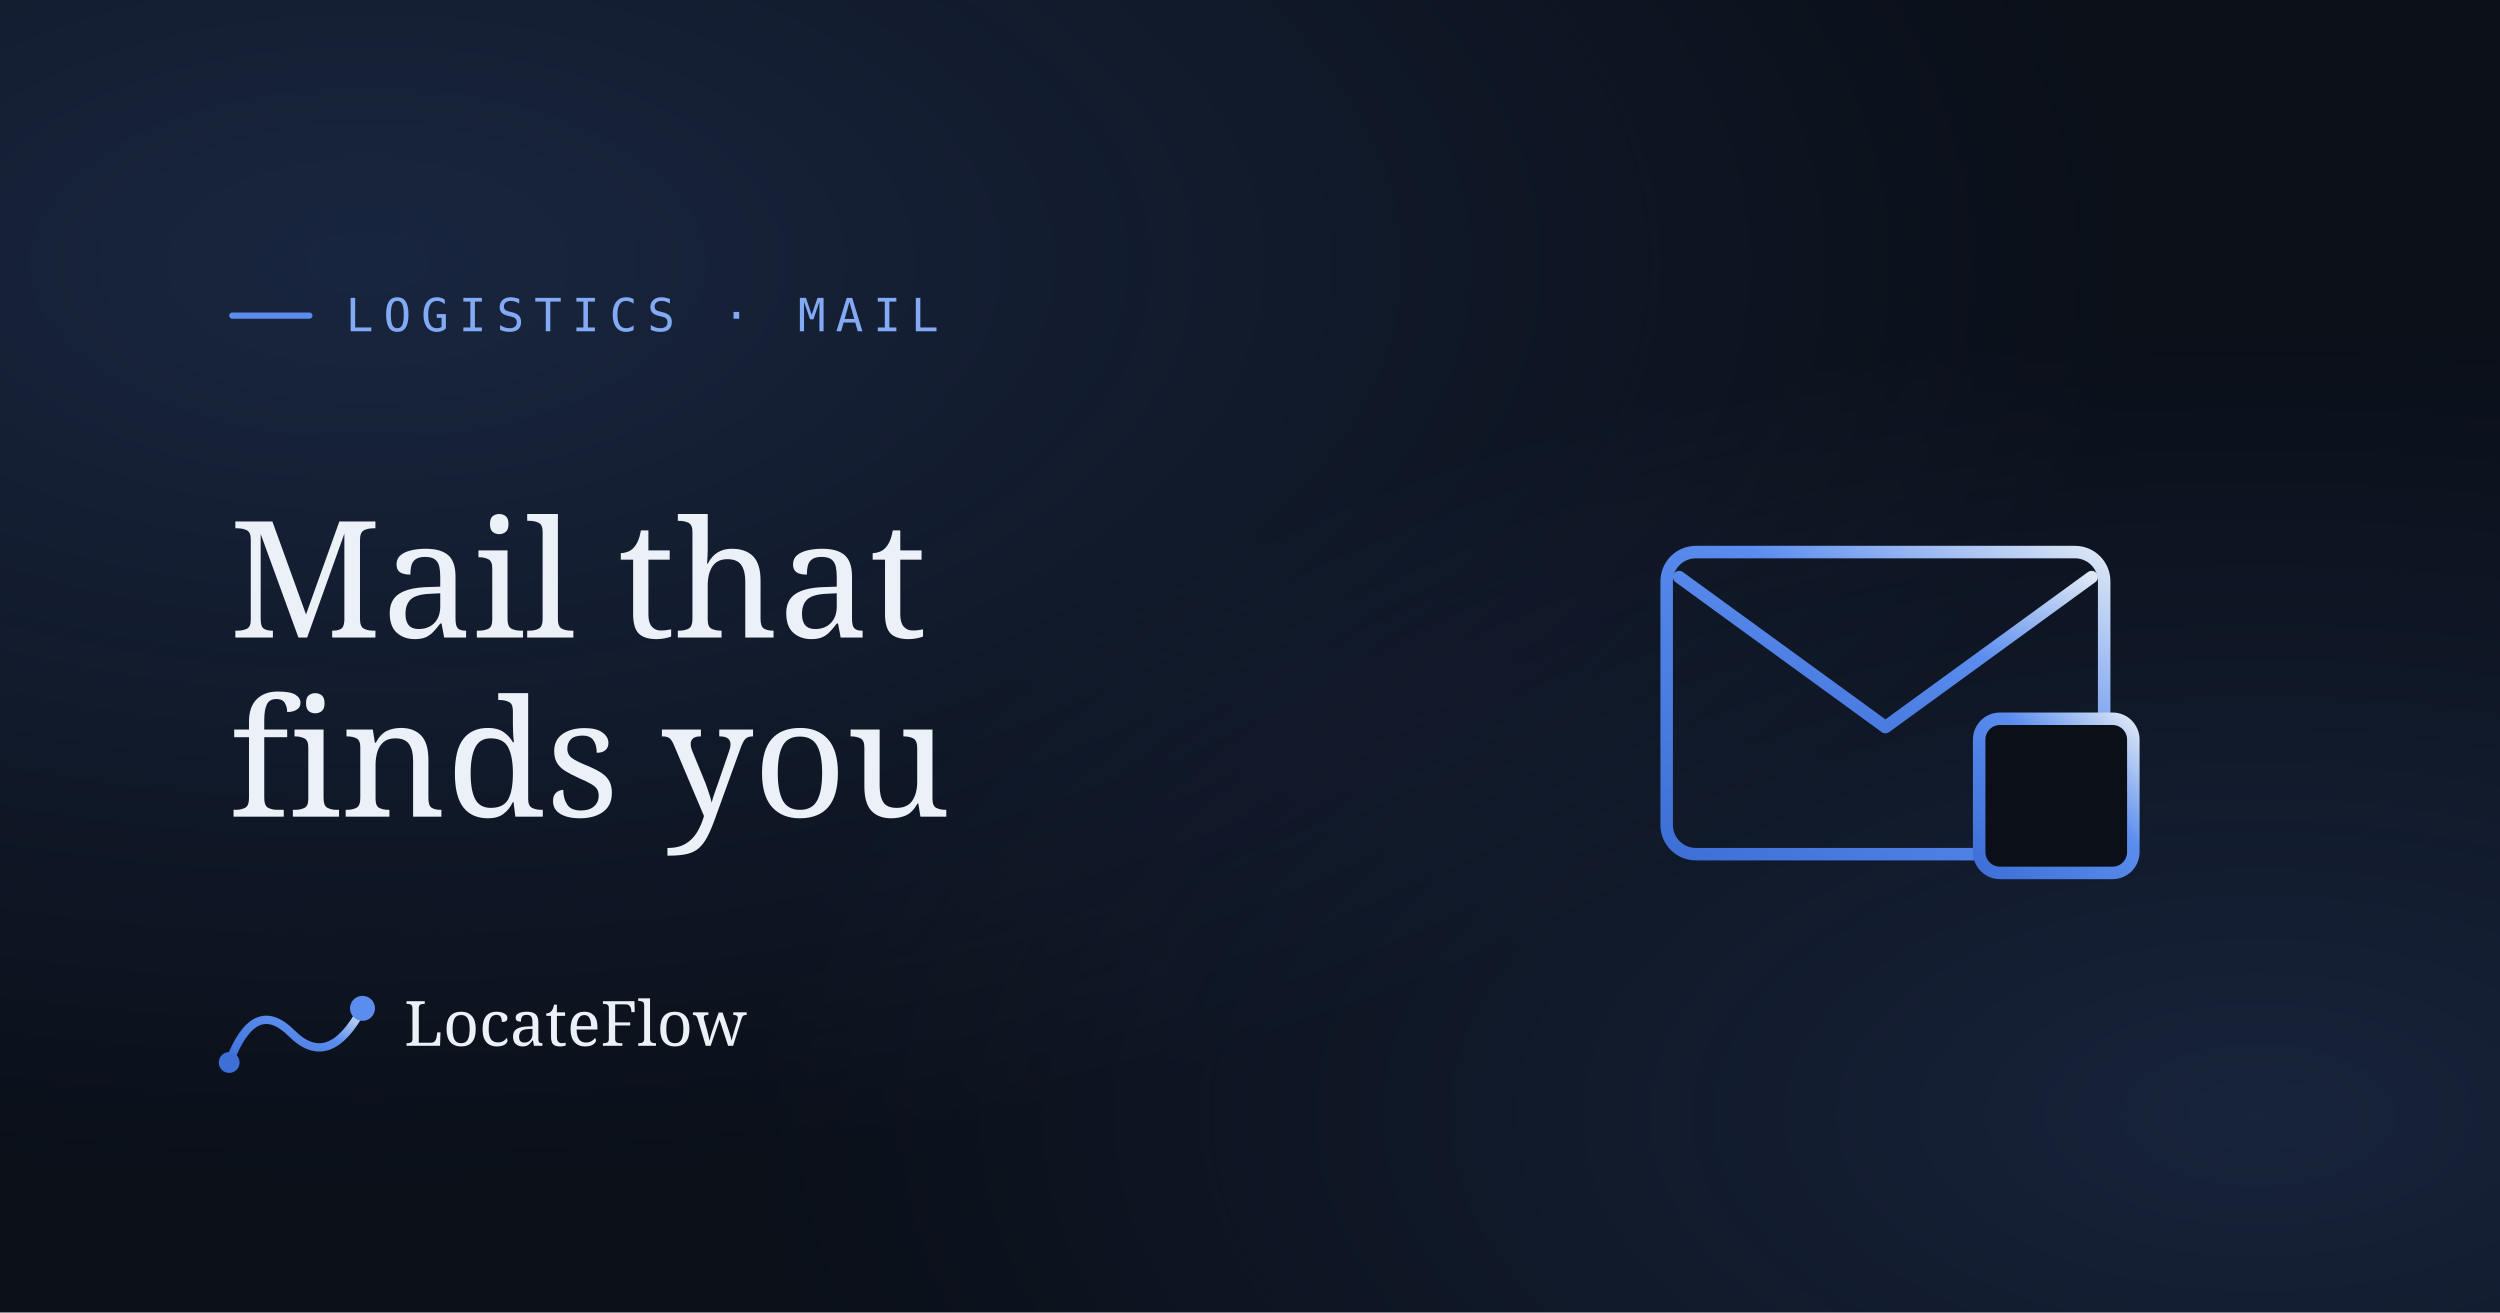
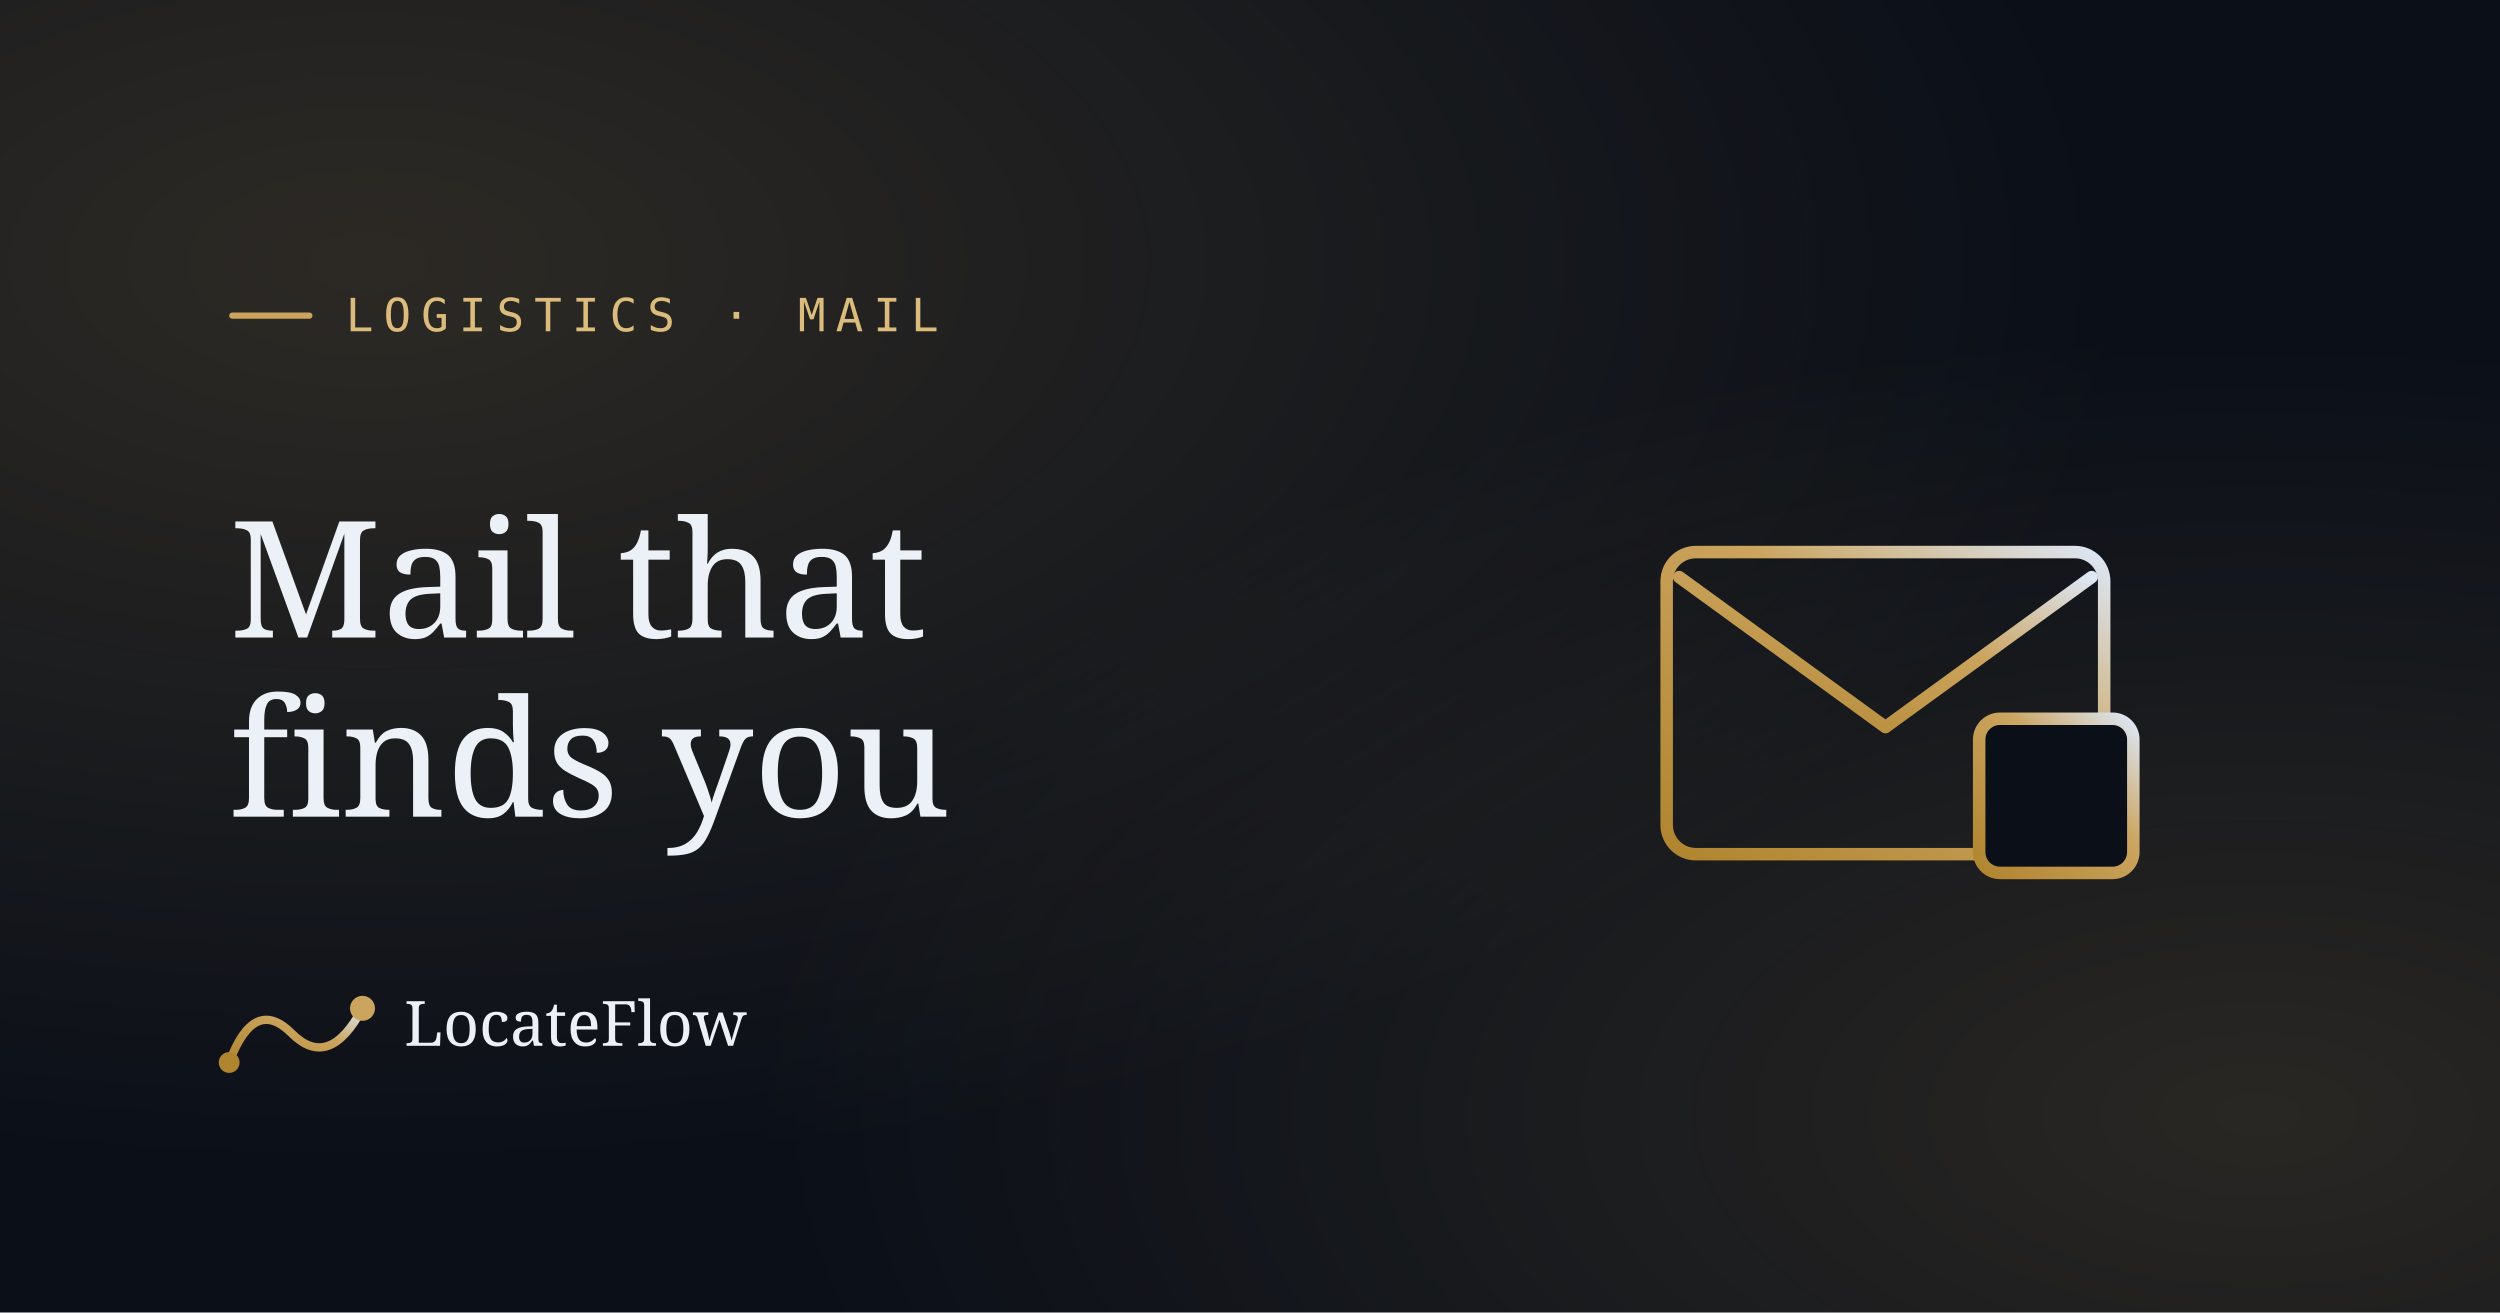
<svg xmlns="http://www.w3.org/2000/svg" viewBox="0 0 1200 630" fill="none" role="img" aria-label="Mail and packages at a new home">
  <defs>
    <linearGradient id="flow" x1="0" y1="1" x2="1" y2="0">
-       <stop offset="0%" stop-color="#3D6FD6" />
-       <stop offset="60%" stop-color="#5B8DEF" />
+       <stop offset="0%" stop-color="#B0852F" />
+       <stop offset="60%" stop-color="#CBA45E" />
      <stop offset="100%" stop-color="#DDE7F5" />
    </linearGradient>
    <radialGradient id="tr" cx="0.15" cy="0.2" r="0.7">
-       <stop offset="0%" stop-color="#5B8DEF" stop-opacity="0.18" />
-       <stop offset="100%" stop-color="#5B8DEF" stop-opacity="0" />
+       <stop offset="0%" stop-color="#CBA45E" stop-opacity="0.18" />
+       <stop offset="100%" stop-color="#CBA45E" stop-opacity="0" />
    </radialGradient>
    <radialGradient id="br" cx="0.9" cy="0.85" r="0.6">
-       <stop offset="0%" stop-color="#5B8DEF" stop-opacity="0.16" />
-       <stop offset="100%" stop-color="#5B8DEF" stop-opacity="0" />
+       <stop offset="0%" stop-color="#CBA45E" stop-opacity="0.16" />
+       <stop offset="100%" stop-color="#CBA45E" stop-opacity="0" />
    </radialGradient>
  </defs>
  <rect width="1200" height="630" fill="#0A0F18" />
  <rect width="1200" height="630" fill="url(#tr)" />
  <rect width="1200" height="630" fill="url(#br)" />
-   <rect x="110" y="150" width="40" height="3" rx="1.5" fill="#5B8DEF" />
-   <text x="166" y="159" font-family="'Geist Mono', ui-monospace, monospace" font-size="22" letter-spacing="0.22em" fill="#83AAF5">LOGISTICS · MAIL</text>
+   <rect x="110" y="150" width="40" height="3" rx="1.5" fill="#CBA45E" />
+   <text x="166" y="159" font-family="'Geist Mono', ui-monospace, monospace" font-size="22" letter-spacing="0.22em" fill="#DCBC7C">LOGISTICS · MAIL</text>
  <text x="110" y="306" font-family="Playfair Display, Didot, Georgia, serif" font-size="78" font-weight="500" fill="#ECF1F8" letter-spacing="0">Mail that</text>
  <text x="110" y="392" font-family="Playfair Display, Didot, Georgia, serif" font-size="78" font-weight="500" fill="#ECF1F8" letter-spacing="0">finds you</text>
  <g transform="translate(800,225)" stroke="url(#flow)" stroke-width="6" stroke-linecap="round" stroke-linejoin="round">
    <rect x="0" y="40" width="210" height="145" rx="14" />
    <path d="M6 52 L105 124 L204 52" />
    <rect x="150" y="120" width="74" height="74" rx="10" fill="#0A0F18" />
    <line x1="150" y1="157" x2="224" y2="157" />
    <line x1="187" y1="120" x2="187" y2="194" />
  </g>
  <g transform="translate(110,470)">
    <path d="M0 40 Q 12 8, 30 26 T 64 14" stroke="url(#flow)" stroke-width="4" fill="none" stroke-linecap="round" />
-     <circle cx="0" cy="40" r="5" fill="#3D6FD6" />
-     <circle cx="64" cy="14" r="6" fill="#5B8DEF" />
+     <circle cx="0" cy="40" r="5" fill="#B0852F" />
+     <circle cx="64" cy="14" r="6" fill="#CBA45E" />
    <text x="84" y="32" font-family="Playfair Display, Didot, Georgia, serif" font-size="30" fill="#ECF1F8">LocateFlow</text>
  </g>
</svg>
